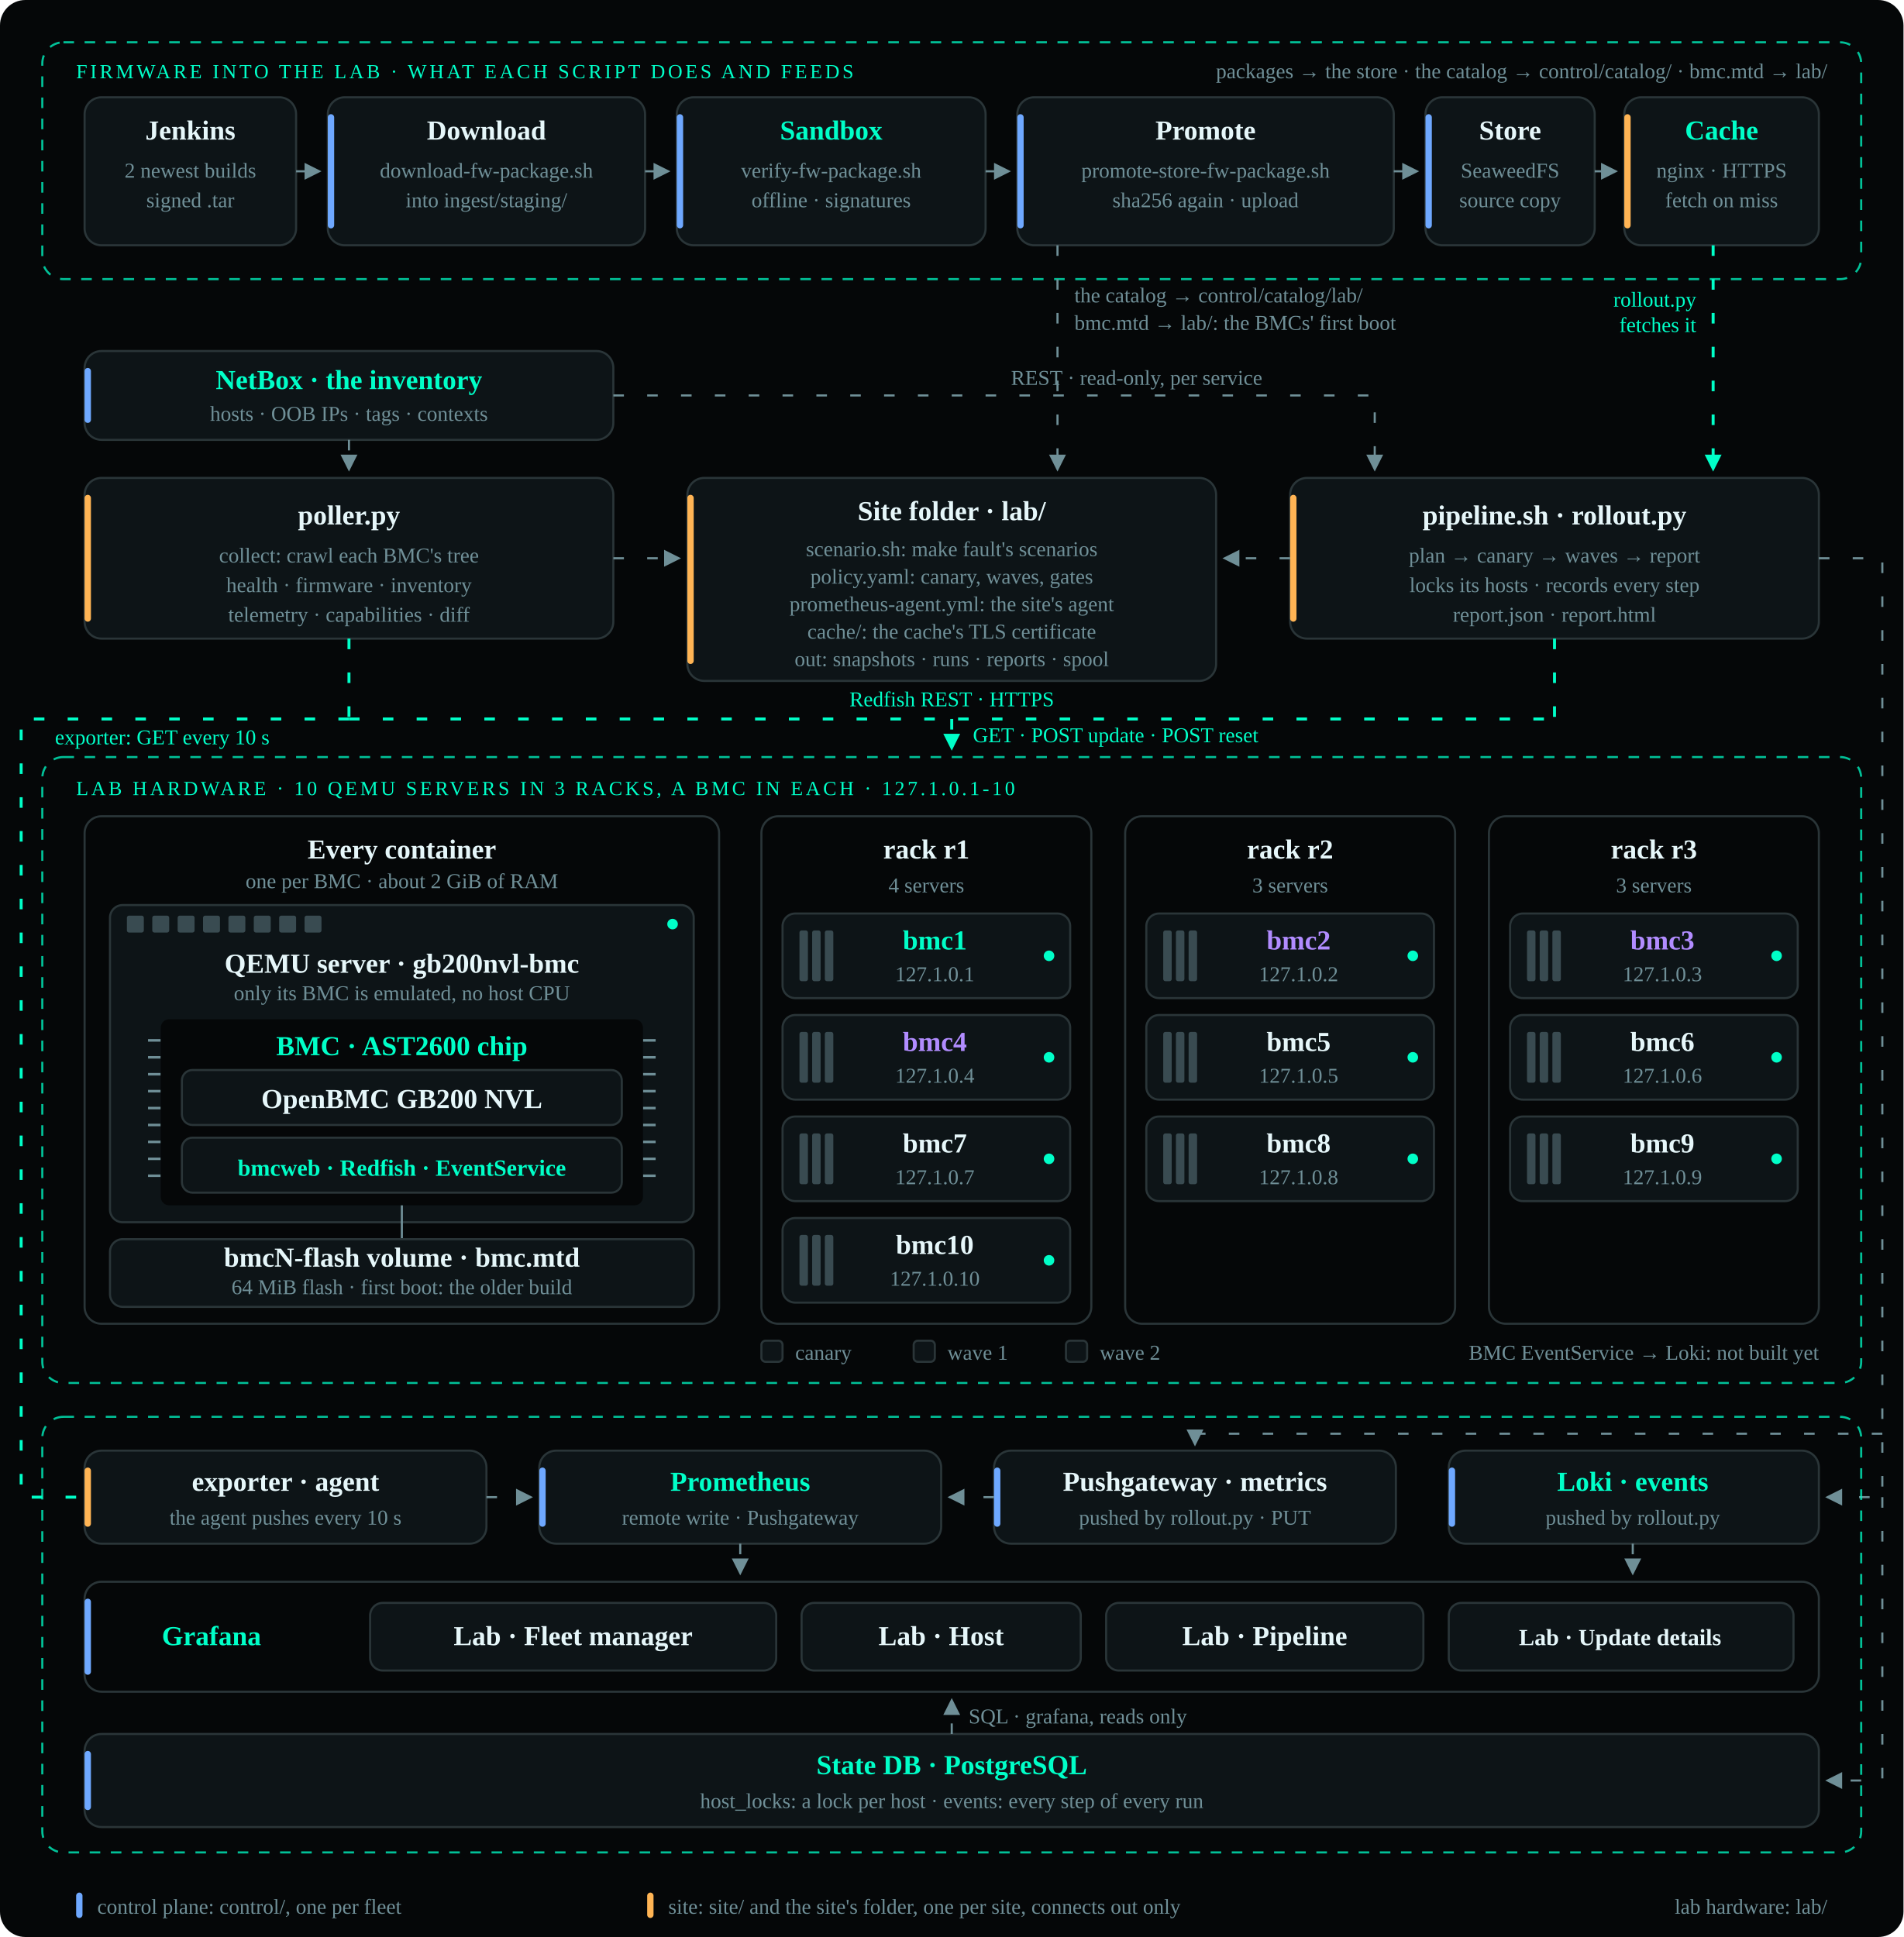
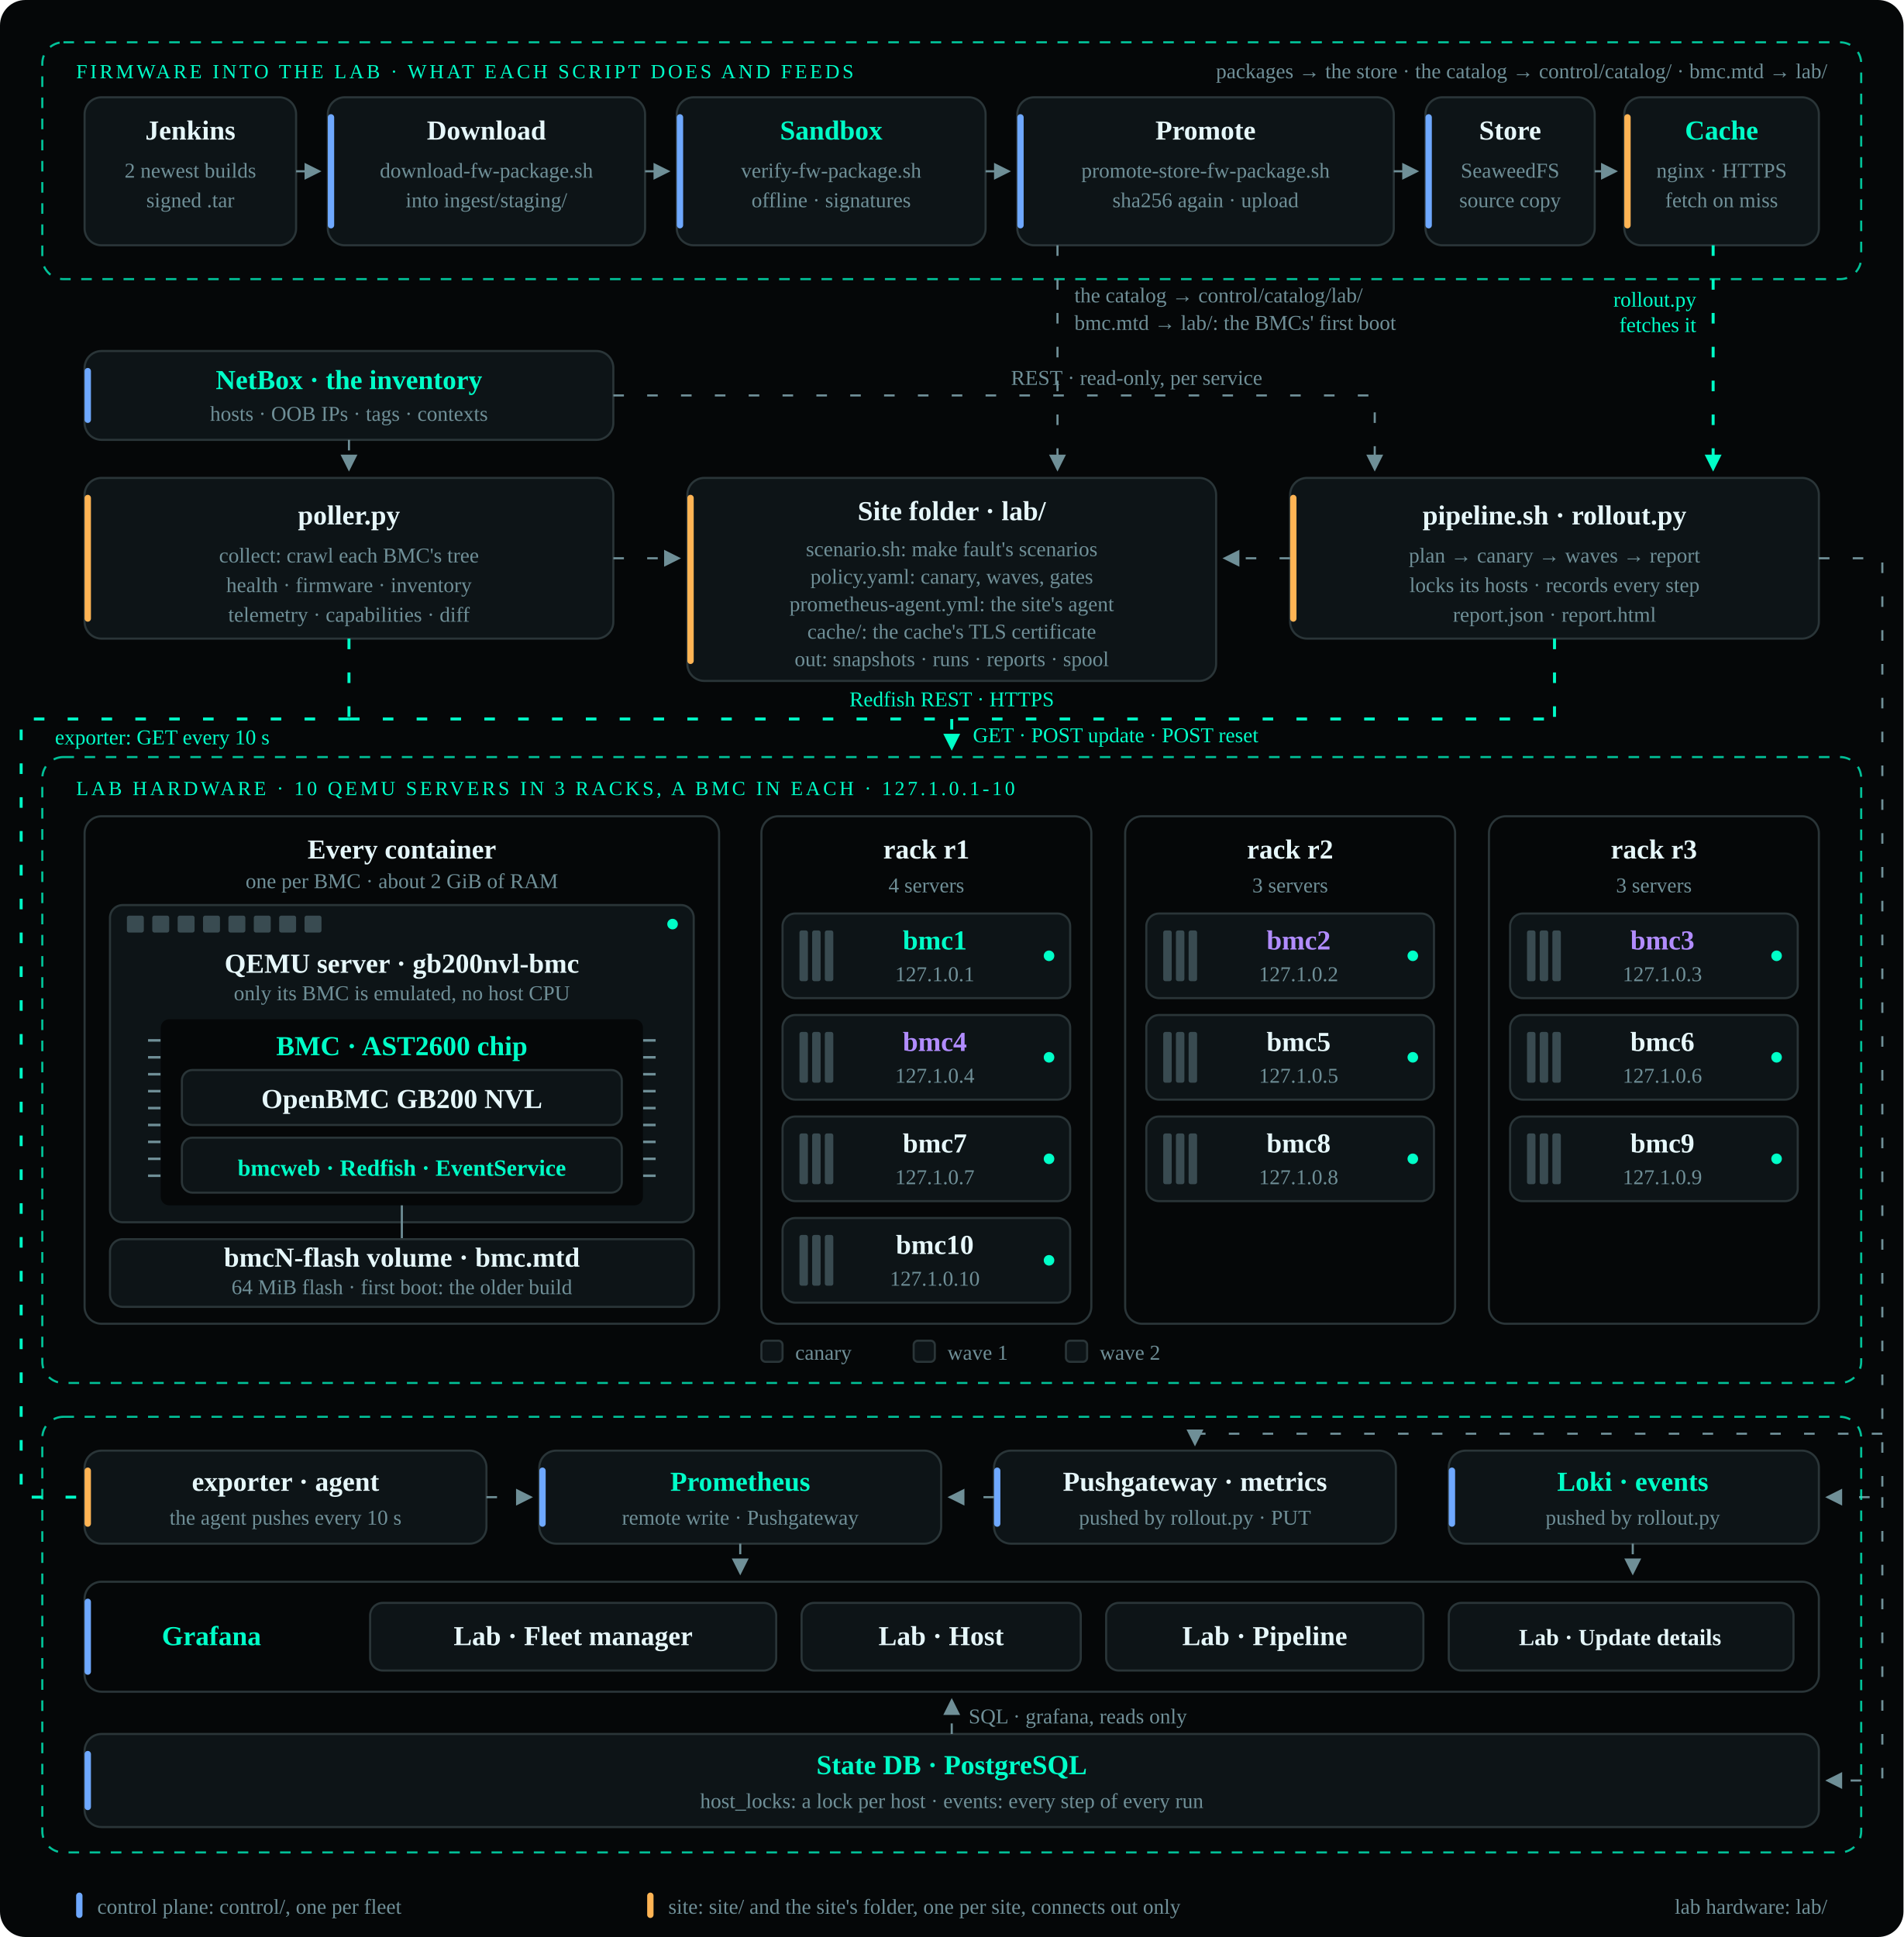
- <svg xmlns="http://www.w3.org/2000/svg" viewBox="0 0 900 916" role="img" aria-label="The lab: ten emulated BMCs in three racks, where the rollout really updates firmware, with the control plane and the lab site around them; a bar on each box says which plane it is in, blue the control plane, amber the site. lab/policy.yaml plans a canary of one BMC, bmc1, tagged canary in NetBox; wave 1 of three, bmc2 to bmc4, strict; wave 2 of the other six; at most two BMCs of a rack in a wave, a halt over 10% failed, a 60 second soak, ten at once. Both read the hosts from NetBox, the inventory's source of truth on port 8000, over its REST API, each tool with its own read-only account: each BMC's out-of-band IP, its rack and project, its tags and how it is reached. poller.py and pipeline.sh with rollout.py share the lab/ folder, the lab site's: the bad-update scenarios, the policy, the Prometheus agent's targets, the cache's certificate, and the snapshots, run records and reports; the baseline and the image catalog are the control plane's, in control/catalog/lab/. They speak Redfish over HTTPS: reads, updates and resets. The firmware's way in: OpenBMC's Jenkins builds each version as a signed .tar package. control/ingest/download-fw-package.sh downloads the two newest over HTTPS into control/ingest/staging/. control/ingest/verify-fw-package.sh, the ingest gate, runs in the sandbox, a container with no network, a read-only root and no privileges: it accepts only an OpenBMC package's regular files, checks each one's signatures against the pinned key and its MANIFEST's machine, and lists only the packages that pass. control/ingest/promote-store-fw-package.sh checks each listed package's sha256 again, uploads it into the store, a SeaweedFS bucket that keeps the source copy, and deletes its download; it writes the catalog images.yaml and the baseline into control/catalog/lab/, never the packages, and takes the older build's image-bmc out into lab/ as bmc.mtd, which each BMC's flash volume starts from. The cache, the lab site's nginx over HTTPS, fetches packages from the control plane's store on cache misses. rollout.py fetches a package from the cache into lab/spool/, its own copy, checks its sha256 against the catalog and pushes that copy to the BMC, which writes it into its flash. Docker Compose runs one container per BMC on its own loopback address, 127.1.0.1 to 127.1.0.10, port 443. In each, QEMU's gb200nvl-bmc machine stands in for the server, emulating only its BMC, an AST2600 chip, which runs OpenBMC's GB200 NVL firmware and bmcweb serving Redfish on port 443, from a 64 MiB flash volume kept across restarts. They boot in batches of four, each once the batch before is healthy, and a BMC whose boot comes up degraded boots again. At start-up, the two scripts fetch the two newest GB200 NVL builds from OpenBMC's Jenkins and check their signatures; the lab boots the older and approves the newer. The lab site runs the exporter, poller.py exporter, which reads the ten BMCs over Redfish every 10 seconds, and a Prometheus agent beside it; the control plane runs the observability stack, every service on 127.0.0.1; rollout.py run pushes its metrics to the Pushgateway and sends every event of its run record to Loki; the agent scrapes the exporter every 10 seconds and pushes each sample to Prometheus (remote write), so the control plane never connects into the site, and Prometheus scrapes the Pushgateway every 5; Loki is pushed to. Each BMC's Redfish EventService, its own events, isn't collected yet: this bmcweb build advertises a server-sent event stream but doesn't serve it. The rollout state is PostgreSQL: rollout.py run locks its hosts there before a stage touches them, and adds every event of its run. Grafana reads Prometheus, Loki and, over SQL with an account that may only read, the state database, and shows them in a Lab folder, Lab · Fleet manager, Lab · Host and Lab · Pipeline, next to a Prod folder.">
+ <svg xmlns="http://www.w3.org/2000/svg" viewBox="0 0 900 916" role="img" aria-label="The lab: ten emulated BMCs in three racks, where the rollout really updates firmware, with the control plane and the lab site around them; a bar on each box says which plane it is in, blue the control plane, amber the site. lab/policy.yaml plans a canary of one BMC, bmc1, tagged canary in NetBox; wave 1 of three, bmc2 to bmc4, strict; wave 2 of the other six; at most two BMCs of a rack in a wave, a halt over 10% failed, a 60 second soak, ten at once. Both read the hosts from NetBox, the inventory's source of truth on port 8000, over its REST API, each tool with its own read-only account: each BMC's out-of-band IP, its rack and project, its tags and how it is reached. poller.py and pipeline.sh with rollout.py share the lab/ folder, the lab site's: the bad-update scenarios, the policy, the Prometheus agent's targets, the cache's certificate, and the snapshots, run records and reports; the baseline and the image catalog are the control plane's, in control/catalog/lab/. They speak Redfish over HTTPS: reads, updates and resets. The firmware's way in: OpenBMC's Jenkins builds each version as a signed .tar package. control/ingest/download-fw-package.sh downloads the two newest over HTTPS into control/ingest/staging/. control/ingest/verify-fw-package.sh, the ingest gate, runs in the sandbox, a container with no network, a read-only root and no privileges: it accepts only an OpenBMC package's regular files, checks each one's signatures against the pinned key and its MANIFEST's machine, and lists only the packages that pass. control/ingest/promote-store-fw-package.sh checks each listed package's sha256 again, uploads it into the store, a SeaweedFS bucket that keeps the source copy, and deletes its download; it writes the catalog images.yaml and the baseline into control/catalog/lab/, never the packages, and takes the older build's image-bmc out into lab/ as bmc.mtd, which each BMC's flash volume starts from. The cache, the lab site's nginx over HTTPS, fetches packages from the control plane's store on cache misses. rollout.py fetches a package from the cache into lab/spool/, its own copy, checks its sha256 against the catalog and pushes that copy to the BMC, which writes it into its flash. Docker Compose runs one container per BMC on its own loopback address, 127.1.0.1 to 127.1.0.10, port 443. In each, QEMU's gb200nvl-bmc machine stands in for the server, emulating only its BMC, an AST2600 chip, which runs OpenBMC's GB200 NVL firmware and bmcweb serving Redfish on port 443, from a 64 MiB flash volume kept across restarts. They boot in batches of four, each once the batch before is healthy, and a BMC whose boot comes up degraded boots again. At start-up, the two scripts fetch the two newest GB200 NVL builds from OpenBMC's Jenkins and check their signatures; the lab boots the older and approves the newer. The lab site runs the exporter, poller.py exporter, which reads the ten BMCs over Redfish every 10 seconds, and a Prometheus agent beside it; the control plane runs the observability stack, every service on 127.0.0.1; rollout.py run pushes its metrics to the Pushgateway and sends every event of its run record to Loki; the agent scrapes the exporter every 10 seconds and pushes each sample to Prometheus (remote write), so the control plane never connects into the site, and Prometheus scrapes the Pushgateway every 5; Loki is pushed to. The rollout state is PostgreSQL: rollout.py run locks its hosts there before a stage touches them, and adds every event of its run. Grafana reads Prometheus, Loki and, over SQL with an account that may only read, the state database, and shows them in a Lab folder, Lab · Fleet manager, Lab · Host and Lab · Pipeline, next to a Prod folder.">
  <style>
    .rfl text { font-family: var(--mono, monospace); }
    .rfl .bg { fill: var(--bg-deep, #050708); }
    .rfl .box { fill: var(--surface, #0d1417); stroke: var(--line, #2a3538); }
    .rfl .grp { fill: none; stroke: var(--line, #2a3538); }
    .rfl .name { fill: var(--fg, #e6f7fa); font-size: 13px; font-weight: 600; }
    .rfl .sub { fill: var(--dim, #6f8f97); font-size: 10px; }
    .rfl .band { fill: var(--dim, #6f8f97); font-size: 9.5px; letter-spacing: .14em; }
    .rfl .lbl { fill: var(--dim, #6f8f97); font-size: 10px; }
    .rfl .hi { fill: var(--teal, #00ffc8); }
    /* which plane a box is in: a bar on its left, as in lab-solution-architecture.svg */
    .rfl .pc { fill: #6ea8ff; } .rfl .ps { fill: #ffb454; }
    .rfl .wire { fill: none; stroke: var(--dim, #6f8f97); stroke-width: 1; }
    .rfl .wire-hi { fill: none; stroke: var(--teal, #00ffc8); stroke-width: 1.4; }
    .rfl .cut { fill: none; stroke: var(--teal, #00ffc8); stroke-width: 1; stroke-dasharray: 5 5; opacity: .75; }
    /* which wave a BMC is in: the same colours as the canary and wave 1 in rollout.svg */
    .rfl .canary .box { stroke: color-mix(in srgb, var(--teal, #00ffc8) 60%, transparent); }
    .rfl .canary .name { fill: var(--teal, #00ffc8); }
    .rfl .w1 .box { stroke: color-mix(in srgb, var(--violet, #b18cff) 60%, transparent); }
    .rfl .w1 .name { fill: var(--violet, #b18cff); }
    /* a QEMU server: drive bays and a power LED on its front, the BMC chip inside with its pins */
    .rfl .bay { fill: var(--dim, #6f8f97); opacity: .45; }
    .rfl .led { fill: var(--teal, #00ffc8); }
    .rfl .chip { fill: var(--bg-deep, #050708); stroke: color-mix(in srgb, var(--teal, #00ffc8) 55%, transparent); }
    .rfl .pins { fill: none; stroke: var(--dim, #6f8f97); stroke-width: 1.2; }
    /* motion: dashes run the way a wire points, the BMCs' LEDs pulse, the rollout takes canary, wave 1, wave 2 in turn */
    @keyframes rfl-flow { to { stroke-dashoffset: -32; } }
    @keyframes rfl-blink { 50% { opacity: .3; } }
    @keyframes rfl-wave { 0%, 28%, 100% { stroke-width: 1; } 8%, 20% { stroke-width: 2.6; } }
    .rfl .flow { stroke-dasharray: 5 11; animation: rfl-flow 1.6s linear infinite; }
    .rfl .led { animation: rfl-blink 2.4s ease-in-out infinite; }
    .rfl .canary .box { animation: rfl-wave 6s infinite; }
    .rfl .w1 .box { animation: rfl-wave 6s 2s infinite; }
    .rfl .srv .box { animation: rfl-wave 6s 4s infinite; }
    @media (prefers-reduced-motion: reduce) {
      .rfl .flow, .rfl .led, .rfl .box { animation: none; }
      .rfl .flow { stroke-dasharray: none; }
    }
  </style>
  <defs>
    <marker id="rfl-dim" viewBox="0 0 8 8" refX="7" refY="4" markerWidth="8" markerHeight="8" markerUnits="userSpaceOnUse" orient="auto">
      <path d="M0 0 8 4 0 8z" style="fill: var(--dim, #6f8f97)" />
    </marker>
    <marker id="rfl-teal" viewBox="0 0 8 8" refX="7" refY="4" markerWidth="8" markerHeight="8" markerUnits="userSpaceOnUse" orient="auto">
      <path d="M0 0 8 4 0 8z" style="fill: var(--teal, #00ffc8)" />
    </marker>
  </defs>
  <g class="rfl">
    <rect class="bg" x="0" y="0" width="900" height="916" rx="12" />
    <g transform="translate(0 -60)">
      <rect class="cut" x="20" y="80" width="860" height="112" rx="10" />
      <text class="band hi" x="36" y="97">FIRMWARE INTO THE LAB · WHAT EACH SCRIPT DOES AND FEEDS</text>
      <text class="lbl" x="864" y="97" text-anchor="end">packages → the store · the catalog → control/catalog/ · bmc.mtd → lab/</text>
      <rect class="box" x="40" y="106" width="100" height="70" rx="8" />
      <text class="name" x="90" y="126" text-anchor="middle">Jenkins</text>
      <text class="sub" x="90" y="144" text-anchor="middle">2 newest builds</text>
      <text class="sub" x="90" y="158" text-anchor="middle">signed .tar</text>
      <rect class="box" x="155" y="106" width="150" height="70" rx="8" />
      <rect class="pc" x="155" y="114" width="3" height="54" rx="1.5" />
      <text class="name" x="230" y="126" text-anchor="middle">Download</text>
      <text class="sub" x="230" y="144" text-anchor="middle">download-fw-package.sh</text>
      <text class="sub" x="230" y="158" text-anchor="middle">into ingest/staging/</text>
      <rect class="box" x="320" y="106" width="146" height="70" rx="8" />
      <rect class="pc" x="320" y="114" width="3" height="54" rx="1.5" />
      <text class="name hi" x="393" y="126" text-anchor="middle">Sandbox</text>
      <text class="sub" x="393" y="144" text-anchor="middle">verify-fw-package.sh</text>
      <text class="sub" x="393" y="158" text-anchor="middle">offline · signatures</text>
      <rect class="box" x="481" y="106" width="178" height="70" rx="8" />
      <rect class="pc" x="481" y="114" width="3" height="54" rx="1.5" />
      <text class="name" x="570" y="126" text-anchor="middle">Promote</text>
      <text class="sub" x="570" y="144" text-anchor="middle">promote-store-fw-package.sh</text>
      <text class="sub" x="570" y="158" text-anchor="middle">sha256 again · upload</text>
      <rect class="box" x="674" y="106" width="80" height="70" rx="8" />
      <rect class="pc" x="674" y="114" width="3" height="54" rx="1.5" />
      <text class="name" x="714" y="126" text-anchor="middle">Store</text>
      <text class="sub" x="714" y="144" text-anchor="middle">SeaweedFS</text>
      <text class="sub" x="714" y="158" text-anchor="middle">source copy</text>
      <rect class="box" x="768" y="106" width="92" height="70" rx="8" />
      <rect class="ps" x="768" y="114" width="3" height="54" rx="1.5" />
      <text class="name hi" x="814" y="126" text-anchor="middle">Cache</text>
      <text class="sub" x="814" y="144" text-anchor="middle">nginx · HTTPS</text>
      <text class="sub" x="814" y="158" text-anchor="middle">fetch on miss</text>
      <path class="wire flow" d="M140 141H151" marker-end="url(#rfl-dim)" />
      <path class="wire flow" d="M305 141H316" marker-end="url(#rfl-dim)" />
      <path class="wire flow" d="M466 141H477" marker-end="url(#rfl-dim)" />
      <path class="wire flow" d="M659 141H670" marker-end="url(#rfl-dim)" />
      <path class="wire flow" d="M754 141H764" marker-end="url(#rfl-dim)" />
      <path class="wire flow" d="M500 176V282" marker-end="url(#rfl-dim)" />
      <text class="lbl" x="508" y="203">the catalog → control/catalog/lab/</text>
      <text class="lbl" x="508" y="216">bmc.mtd → lab/: the BMCs' first boot</text>
      <path class="wire-hi flow" d="M810 176V282" marker-end="url(#rfl-teal)" />
      <text class="lbl hi" x="802" y="205" text-anchor="end">rollout.py</text>
      <text class="lbl hi" x="802" y="217" text-anchor="end">fetches it</text>
    </g>
    <rect class="box" x="40" y="166" width="250" height="42" rx="8" />
    <rect class="pc" x="40" y="174" width="3" height="26" rx="1.5" />
    <text class="name hi" x="165" y="184" text-anchor="middle">NetBox · the inventory</text>
    <text class="sub" x="165" y="199" text-anchor="middle">hosts · OOB IPs · tags · contexts</text>
    <path class="wire flow" d="M165 208V222" marker-end="url(#rfl-dim)" />
    <path class="wire flow" d="M290 187H650V222" marker-end="url(#rfl-dim)" />
    <text class="lbl" x="478" y="182">REST · read-only, per service</text>
    <g transform="translate(0 140)">
      <rect class="box" x="40" y="86" width="250" height="76" rx="8" />
      <rect class="ps" x="40" y="94" width="3" height="60" rx="1.5" />
      <text class="name" x="165" y="108" text-anchor="middle">poller.py</text>
      <text class="sub" x="165" y="126" text-anchor="middle">collect: crawl each BMC's tree</text>
      <text class="sub" x="165" y="140" text-anchor="middle">health · firmware · inventory</text>
      <text class="sub" x="165" y="154" text-anchor="middle">telemetry · capabilities · diff</text>
      <rect class="box" x="325" y="86" width="250" height="96" rx="8" />
      <rect class="ps" x="325" y="94" width="3" height="80" rx="1.5" />
      <text class="name" x="450" y="106" text-anchor="middle">Site folder · lab/</text>
      <text class="sub" x="450" y="123" text-anchor="middle">scenario.sh: make fault's scenarios</text>
      <text class="sub" x="450" y="136" text-anchor="middle">policy.yaml: canary, waves, gates</text>
      <text class="sub" x="450" y="149" text-anchor="middle">prometheus-agent.yml: the site's agent</text>
      <text class="sub" x="450" y="162" text-anchor="middle">cache/: the cache's TLS certificate</text>
      <text class="sub" x="450" y="175" text-anchor="middle">out: snapshots · runs · reports · spool</text>
      <rect class="box" x="610" y="86" width="250" height="76" rx="8" />
      <rect class="ps" x="610" y="94" width="3" height="60" rx="1.5" />
      <text class="name" x="735" y="108" text-anchor="middle">pipeline.sh · rollout.py</text>
      <text class="sub" x="735" y="126" text-anchor="middle">plan → canary → waves → report</text>
      <text class="sub" x="735" y="140" text-anchor="middle">locks its hosts · records every step</text>
      <text class="sub" x="735" y="154" text-anchor="middle">report.json · report.html</text>
      <path class="wire flow" d="M290 124H321" marker-end="url(#rfl-dim)" />
      <path class="wire flow" d="M610 124H579" marker-end="url(#rfl-dim)" />
      <path class="wire-hi flow" d="M165 162V200M735 162V200M165 200H735" />
      <text class="lbl hi" x="450" y="194" text-anchor="middle">Redfish REST · HTTPS</text>
      <path class="wire-hi flow" d="M450 200V214" marker-end="url(#rfl-teal)" />
      <text class="lbl hi" x="460" y="211">GET · POST update · POST reset</text>
      <rect class="cut" x="20" y="218" width="860" height="296" rx="10" />
      <text class="band hi" x="36" y="236">LAB HARDWARE · 10 QEMU SERVERS IN 3 RACKS, A BMC IN EACH · 127.1.0.1-10</text>
      <rect class="grp" x="40" y="246" width="300" height="240" rx="8" />
      <text class="name" x="190" y="266" text-anchor="middle">Every container</text>
      <text class="sub" x="190" y="280" text-anchor="middle">one per BMC · about 2 GiB of RAM</text>
      <rect class="box" x="52" y="288" width="276" height="150" rx="6" />
      <rect class="bay" x="60" y="293" width="8" height="8" rx="1" />
      <rect class="bay" x="72" y="293" width="8" height="8" rx="1" />
      <rect class="bay" x="84" y="293" width="8" height="8" rx="1" />
      <rect class="bay" x="96" y="293" width="8" height="8" rx="1" />
      <rect class="bay" x="108" y="293" width="8" height="8" rx="1" />
      <rect class="bay" x="120" y="293" width="8" height="8" rx="1" />
      <rect class="bay" x="132" y="293" width="8" height="8" rx="1" />
      <rect class="bay" x="144" y="293" width="8" height="8" rx="1" />
      <circle class="led" style="animation-delay: -0.00s" cx="318" cy="297" r="2.5" />
      <text class="name" x="190" y="320" text-anchor="middle">QEMU server · gb200nvl-bmc</text>
      <text class="sub" x="190" y="333" text-anchor="middle">only its BMC is emulated, no host CPU</text>
      <path class="pins" d="M70 352H76M304 352H310M70 360H76M304 360H310M70 368H76M304 368H310M70 376H76M304 376H310M70 384H76M304 384H310M70 392H76M304 392H310M70 400H76M304 400H310M70 408H76M304 408H310M70 416H76M304 416H310" />
      <rect class="chip" x="76" y="342" width="228" height="88" rx="4" />
      <text class="name hi" x="190" y="359" text-anchor="middle">BMC · AST2600 chip</text>
      <rect class="box" x="86" y="366" width="208" height="26" rx="5" />
      <text class="name" x="190" y="384" text-anchor="middle">OpenBMC GB200 NVL</text>
      <rect class="box" x="86" y="398" width="208" height="26" rx="5" />
      <text class="name hi" x="190" y="416" text-anchor="middle" style="font-size: 11px">bmcweb · Redfish · EventService</text>
      <path class="wire" d="M190 430V446" />
      <rect class="box" x="52" y="446" width="276" height="32" rx="6" />
      <text class="name" x="190" y="459" text-anchor="middle">bmcN-flash volume · bmc.mtd</text>
      <text class="sub" x="190" y="472" text-anchor="middle">64 MiB flash · first boot: the older build</text>
      <rect class="grp" x="360" y="246" width="156" height="240" rx="8" />
      <text class="name" x="438" y="266" text-anchor="middle">rack r1</text>
      <text class="sub" x="438" y="282" text-anchor="middle">4 servers</text>
      <g class="canary">
        <rect class="box" x="370" y="292" width="136" height="40" rx="6" />
        <rect class="bay" x="378" y="300" width="4" height="24" rx="1" />
        <rect class="bay" x="384" y="300" width="4" height="24" rx="1" />
        <rect class="bay" x="390" y="300" width="4" height="24" rx="1" />
        <circle class="led" style="animation-delay: -0.37s" cx="496" cy="312" r="2.5" />
        <text class="name" x="442" y="309" text-anchor="middle">bmc1</text>
        <text class="sub" x="442" y="324" text-anchor="middle">127.1.0.1</text>
      </g>
      <g class="w1">
        <rect class="box" x="370" y="340" width="136" height="40" rx="6" />
        <rect class="bay" x="378" y="348" width="4" height="24" rx="1" />
        <rect class="bay" x="384" y="348" width="4" height="24" rx="1" />
        <rect class="bay" x="390" y="348" width="4" height="24" rx="1" />
        <circle class="led" style="animation-delay: -0.74s" cx="496" cy="360" r="2.5" />
        <text class="name" x="442" y="357" text-anchor="middle">bmc4</text>
        <text class="sub" x="442" y="372" text-anchor="middle">127.1.0.4</text>
      </g>
      <g class="srv">
        <rect class="box" x="370" y="388" width="136" height="40" rx="6" />
        <rect class="bay" x="378" y="396" width="4" height="24" rx="1" />
        <rect class="bay" x="384" y="396" width="4" height="24" rx="1" />
        <rect class="bay" x="390" y="396" width="4" height="24" rx="1" />
        <circle class="led" style="animation-delay: -1.11s" cx="496" cy="408" r="2.5" />
        <text class="name" x="442" y="405" text-anchor="middle">bmc7</text>
        <text class="sub" x="442" y="420" text-anchor="middle">127.1.0.7</text>
      </g>
      <g class="srv">
        <rect class="box" x="370" y="436" width="136" height="40" rx="6" />
        <rect class="bay" x="378" y="444" width="4" height="24" rx="1" />
        <rect class="bay" x="384" y="444" width="4" height="24" rx="1" />
        <rect class="bay" x="390" y="444" width="4" height="24" rx="1" />
        <circle class="led" style="animation-delay: -1.48s" cx="496" cy="456" r="2.5" />
        <text class="name" x="442" y="453" text-anchor="middle">bmc10</text>
        <text class="sub" x="442" y="468" text-anchor="middle">127.1.0.10</text>
      </g>
      <rect class="grp" x="532" y="246" width="156" height="240" rx="8" />
      <text class="name" x="610" y="266" text-anchor="middle">rack r2</text>
      <text class="sub" x="610" y="282" text-anchor="middle">3 servers</text>
      <g class="w1">
        <rect class="box" x="542" y="292" width="136" height="40" rx="6" />
        <rect class="bay" x="550" y="300" width="4" height="24" rx="1" />
        <rect class="bay" x="556" y="300" width="4" height="24" rx="1" />
        <rect class="bay" x="562" y="300" width="4" height="24" rx="1" />
        <circle class="led" style="animation-delay: -1.85s" cx="668" cy="312" r="2.5" />
        <text class="name" x="614" y="309" text-anchor="middle">bmc2</text>
        <text class="sub" x="614" y="324" text-anchor="middle">127.1.0.2</text>
      </g>
      <g class="srv">
        <rect class="box" x="542" y="340" width="136" height="40" rx="6" />
        <rect class="bay" x="550" y="348" width="4" height="24" rx="1" />
        <rect class="bay" x="556" y="348" width="4" height="24" rx="1" />
        <rect class="bay" x="562" y="348" width="4" height="24" rx="1" />
        <circle class="led" style="animation-delay: -2.22s" cx="668" cy="360" r="2.5" />
        <text class="name" x="614" y="357" text-anchor="middle">bmc5</text>
        <text class="sub" x="614" y="372" text-anchor="middle">127.1.0.5</text>
      </g>
      <g class="srv">
        <rect class="box" x="542" y="388" width="136" height="40" rx="6" />
        <rect class="bay" x="550" y="396" width="4" height="24" rx="1" />
        <rect class="bay" x="556" y="396" width="4" height="24" rx="1" />
        <rect class="bay" x="562" y="396" width="4" height="24" rx="1" />
        <circle class="led" style="animation-delay: -2.59s" cx="668" cy="408" r="2.5" />
        <text class="name" x="614" y="405" text-anchor="middle">bmc8</text>
        <text class="sub" x="614" y="420" text-anchor="middle">127.1.0.8</text>
      </g>
      <rect class="grp" x="704" y="246" width="156" height="240" rx="8" />
      <text class="name" x="782" y="266" text-anchor="middle">rack r3</text>
      <text class="sub" x="782" y="282" text-anchor="middle">3 servers</text>
      <g class="w1">
        <rect class="box" x="714" y="292" width="136" height="40" rx="6" />
        <rect class="bay" x="722" y="300" width="4" height="24" rx="1" />
        <rect class="bay" x="728" y="300" width="4" height="24" rx="1" />
        <rect class="bay" x="734" y="300" width="4" height="24" rx="1" />
        <circle class="led" style="animation-delay: -2.96s" cx="840" cy="312" r="2.5" />
        <text class="name" x="786" y="309" text-anchor="middle">bmc3</text>
        <text class="sub" x="786" y="324" text-anchor="middle">127.1.0.3</text>
      </g>
      <g class="srv">
        <rect class="box" x="714" y="340" width="136" height="40" rx="6" />
        <rect class="bay" x="722" y="348" width="4" height="24" rx="1" />
        <rect class="bay" x="728" y="348" width="4" height="24" rx="1" />
        <rect class="bay" x="734" y="348" width="4" height="24" rx="1" />
        <circle class="led" style="animation-delay: -3.33s" cx="840" cy="360" r="2.5" />
        <text class="name" x="786" y="357" text-anchor="middle">bmc6</text>
        <text class="sub" x="786" y="372" text-anchor="middle">127.1.0.6</text>
      </g>
      <g class="srv">
        <rect class="box" x="714" y="388" width="136" height="40" rx="6" />
        <rect class="bay" x="722" y="396" width="4" height="24" rx="1" />
        <rect class="bay" x="728" y="396" width="4" height="24" rx="1" />
        <rect class="bay" x="734" y="396" width="4" height="24" rx="1" />
        <circle class="led" style="animation-delay: -3.70s" cx="840" cy="408" r="2.5" />
        <text class="name" x="786" y="405" text-anchor="middle">bmc9</text>
        <text class="sub" x="786" y="420" text-anchor="middle">127.1.0.9</text>
      </g>
      <g class="canary">
        <rect class="box" x="360" y="494" width="10" height="10" rx="2" />
      </g>
      <text class="lbl" x="376" y="503">canary</text>
      <g class="w1">
        <rect class="box" x="432" y="494" width="10" height="10" rx="2" />
      </g>
      <text class="lbl" x="448" y="503">wave 1</text>
      <rect class="box" x="504" y="494" width="10" height="10" rx="2" />
      <text class="lbl" x="520" y="503">wave 2</text>
-       <text class="lbl" x="860" y="503" text-anchor="end">BMC EventService → Loki: not built yet</text>
      <path class="wire-hi flow" d="M165 200H10V568H40" />
      <text class="lbl hi" x="26" y="212">exporter: GET every 10 s</text>
      <path class="wire flow" d="M860 124H890V568H864" marker-end="url(#rfl-dim)" />
      <path class="wire flow" d="M890 538H565V543" marker-end="url(#rfl-dim)" />
      <path class="wire flow" d="M890 568V702H864" marker-end="url(#rfl-dim)" />
      <g transform="translate(0 -62)">
        <rect class="cut" x="20" y="592" width="860" height="206" rx="10" />
        <rect class="box" x="40" y="608" width="190" height="44" rx="8" />
        <rect class="ps" x="40" y="616" width="3" height="28" rx="1.5" />
        <text class="name" x="135" y="627" text-anchor="middle">exporter · agent</text>
        <text class="sub" x="135" y="643" text-anchor="middle">the agent pushes every 10 s</text>
        <rect class="box" x="255" y="608" width="190" height="44" rx="8" />
        <rect class="pc" x="255" y="616" width="3" height="28" rx="1.5" />
        <text class="name hi" x="350" y="627" text-anchor="middle">Prometheus</text>
        <text class="sub" x="350" y="643" text-anchor="middle">remote write · Pushgateway</text>
        <rect class="box" x="470" y="608" width="190" height="44" rx="8" />
        <rect class="pc" x="470" y="616" width="3" height="28" rx="1.5" />
        <text class="name" x="565" y="627" text-anchor="middle">Pushgateway · metrics</text>
        <text class="sub" x="565" y="643" text-anchor="middle">pushed by rollout.py · PUT</text>
        <rect class="box" x="685" y="608" width="175" height="44" rx="8" />
        <rect class="pc" x="685" y="616" width="3" height="28" rx="1.5" />
        <text class="name hi" x="772" y="627" text-anchor="middle">Loki · events</text>
        <text class="sub" x="772" y="643" text-anchor="middle">pushed by rollout.py</text>
        <path class="wire flow" d="M230 630H251" marker-end="url(#rfl-dim)" />
        <path class="wire flow" d="M470 630H449" marker-end="url(#rfl-dim)" />
        <path class="wire flow" d="M350 652V666" marker-end="url(#rfl-dim)" />
        <path class="wire flow" d="M772 652V666" marker-end="url(#rfl-dim)" />
        <rect class="grp" x="40" y="670" width="820" height="52" rx="8" />
        <rect class="pc" x="40" y="678" width="3" height="36" rx="1.5" />
        <text class="name hi" x="100" y="700" text-anchor="middle">Grafana</text>
        <rect class="box" x="175" y="680" width="192" height="32" rx="6" />
        <text class="name" x="271" y="700" text-anchor="middle">Lab · Fleet manager</text>
        <rect class="box" x="379" y="680" width="132" height="32" rx="6" />
        <text class="name" x="445" y="700" text-anchor="middle">Lab · Host</text>
        <rect class="box" x="523" y="680" width="150" height="32" rx="6" />
        <text class="name" x="598" y="700" text-anchor="middle">Lab · Pipeline</text>
        <rect class="box" x="685" y="680" width="163" height="32" rx="6" />
        <text class="name" x="766" y="700" text-anchor="middle" style="font-size:11px">Lab · Update details</text>
        <rect class="box" x="40" y="742" width="820" height="44" rx="8" />
        <rect class="pc" x="40" y="750" width="3" height="28" rx="1.5" />
        <text class="name hi" x="450" y="761" text-anchor="middle">State DB · PostgreSQL</text>
        <text class="sub" x="450" y="777" text-anchor="middle">host_locks: a lock per host · events: every step of every run</text>
        <path class="wire flow" d="M450 742V726" marker-end="url(#rfl-dim)" />
        <text class="lbl" x="458" y="737">SQL · grafana, reads only</text>
      </g>
    </g>
    <rect class="pc" x="36" y="895" width="3" height="12" rx="1.5" />
    <text class="lbl" x="46" y="905">control plane: control/, one per fleet</text>
    <rect class="ps" x="306" y="895" width="3" height="12" rx="1.5" />
    <text class="lbl" x="316" y="905">site: site/ and the site's folder, one per site, connects out only</text>
    <text class="lbl" x="864" y="905" text-anchor="end">lab hardware: lab/</text>
  </g>
</svg>
